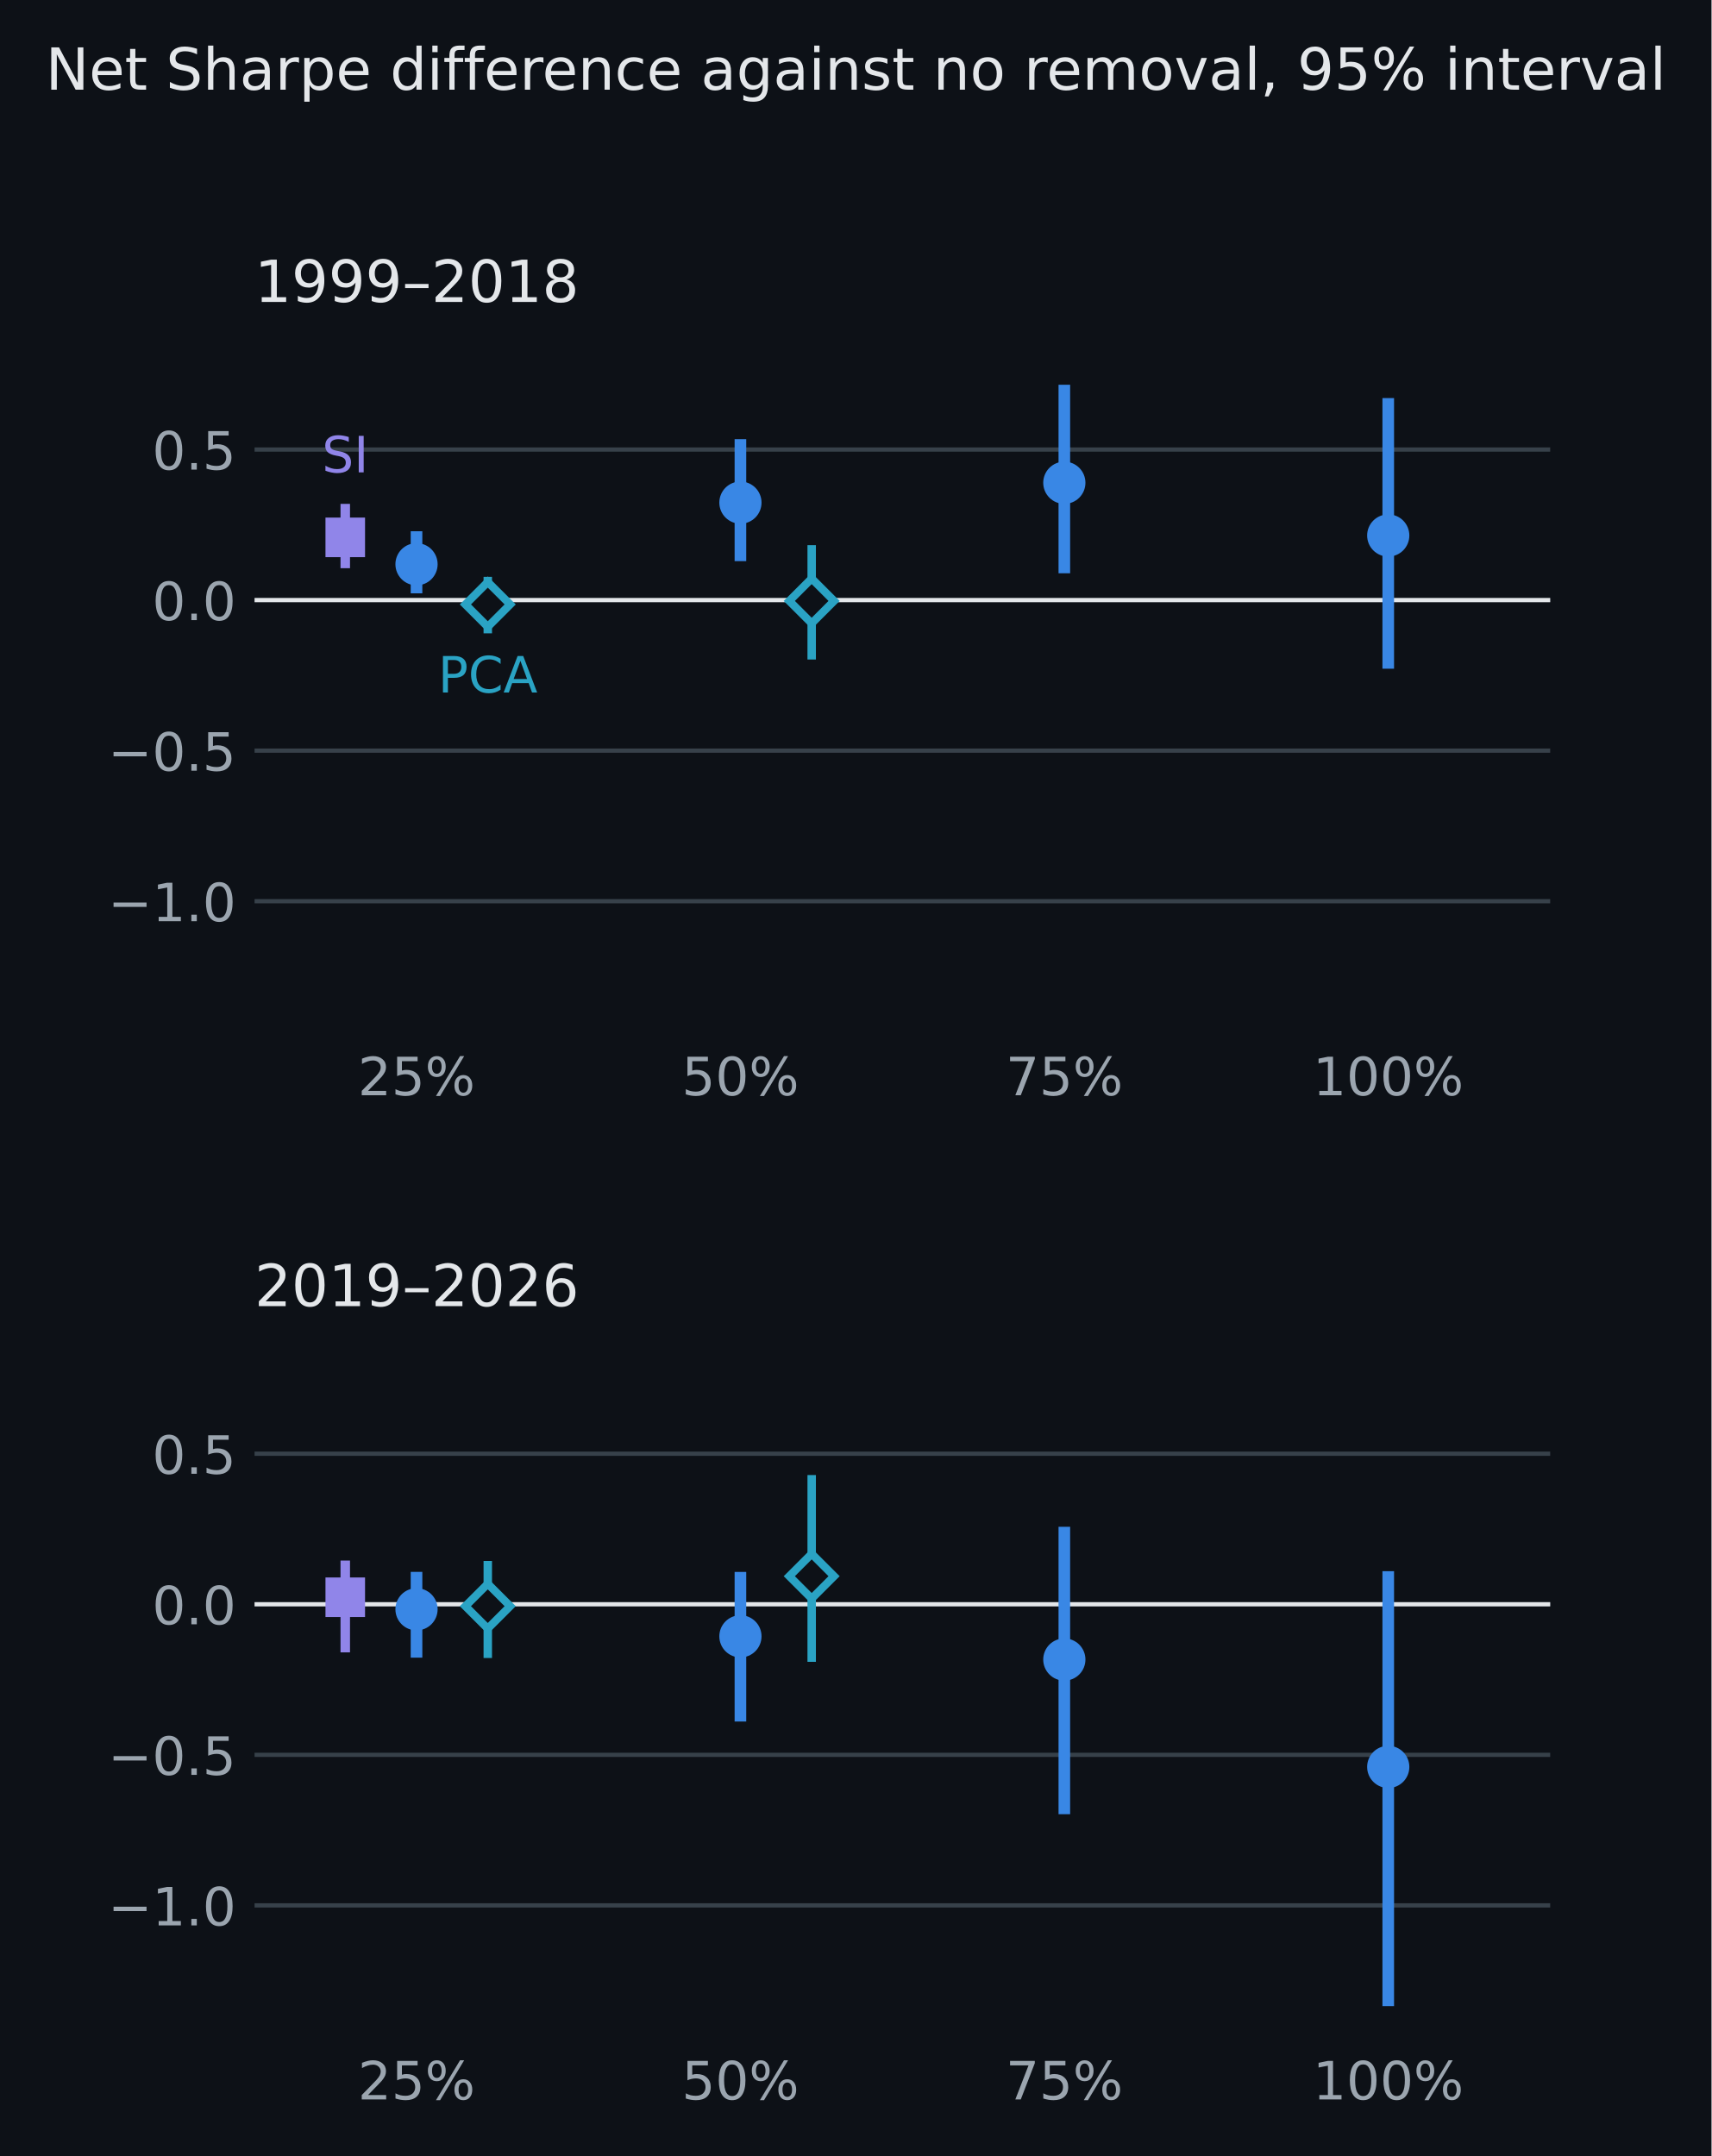
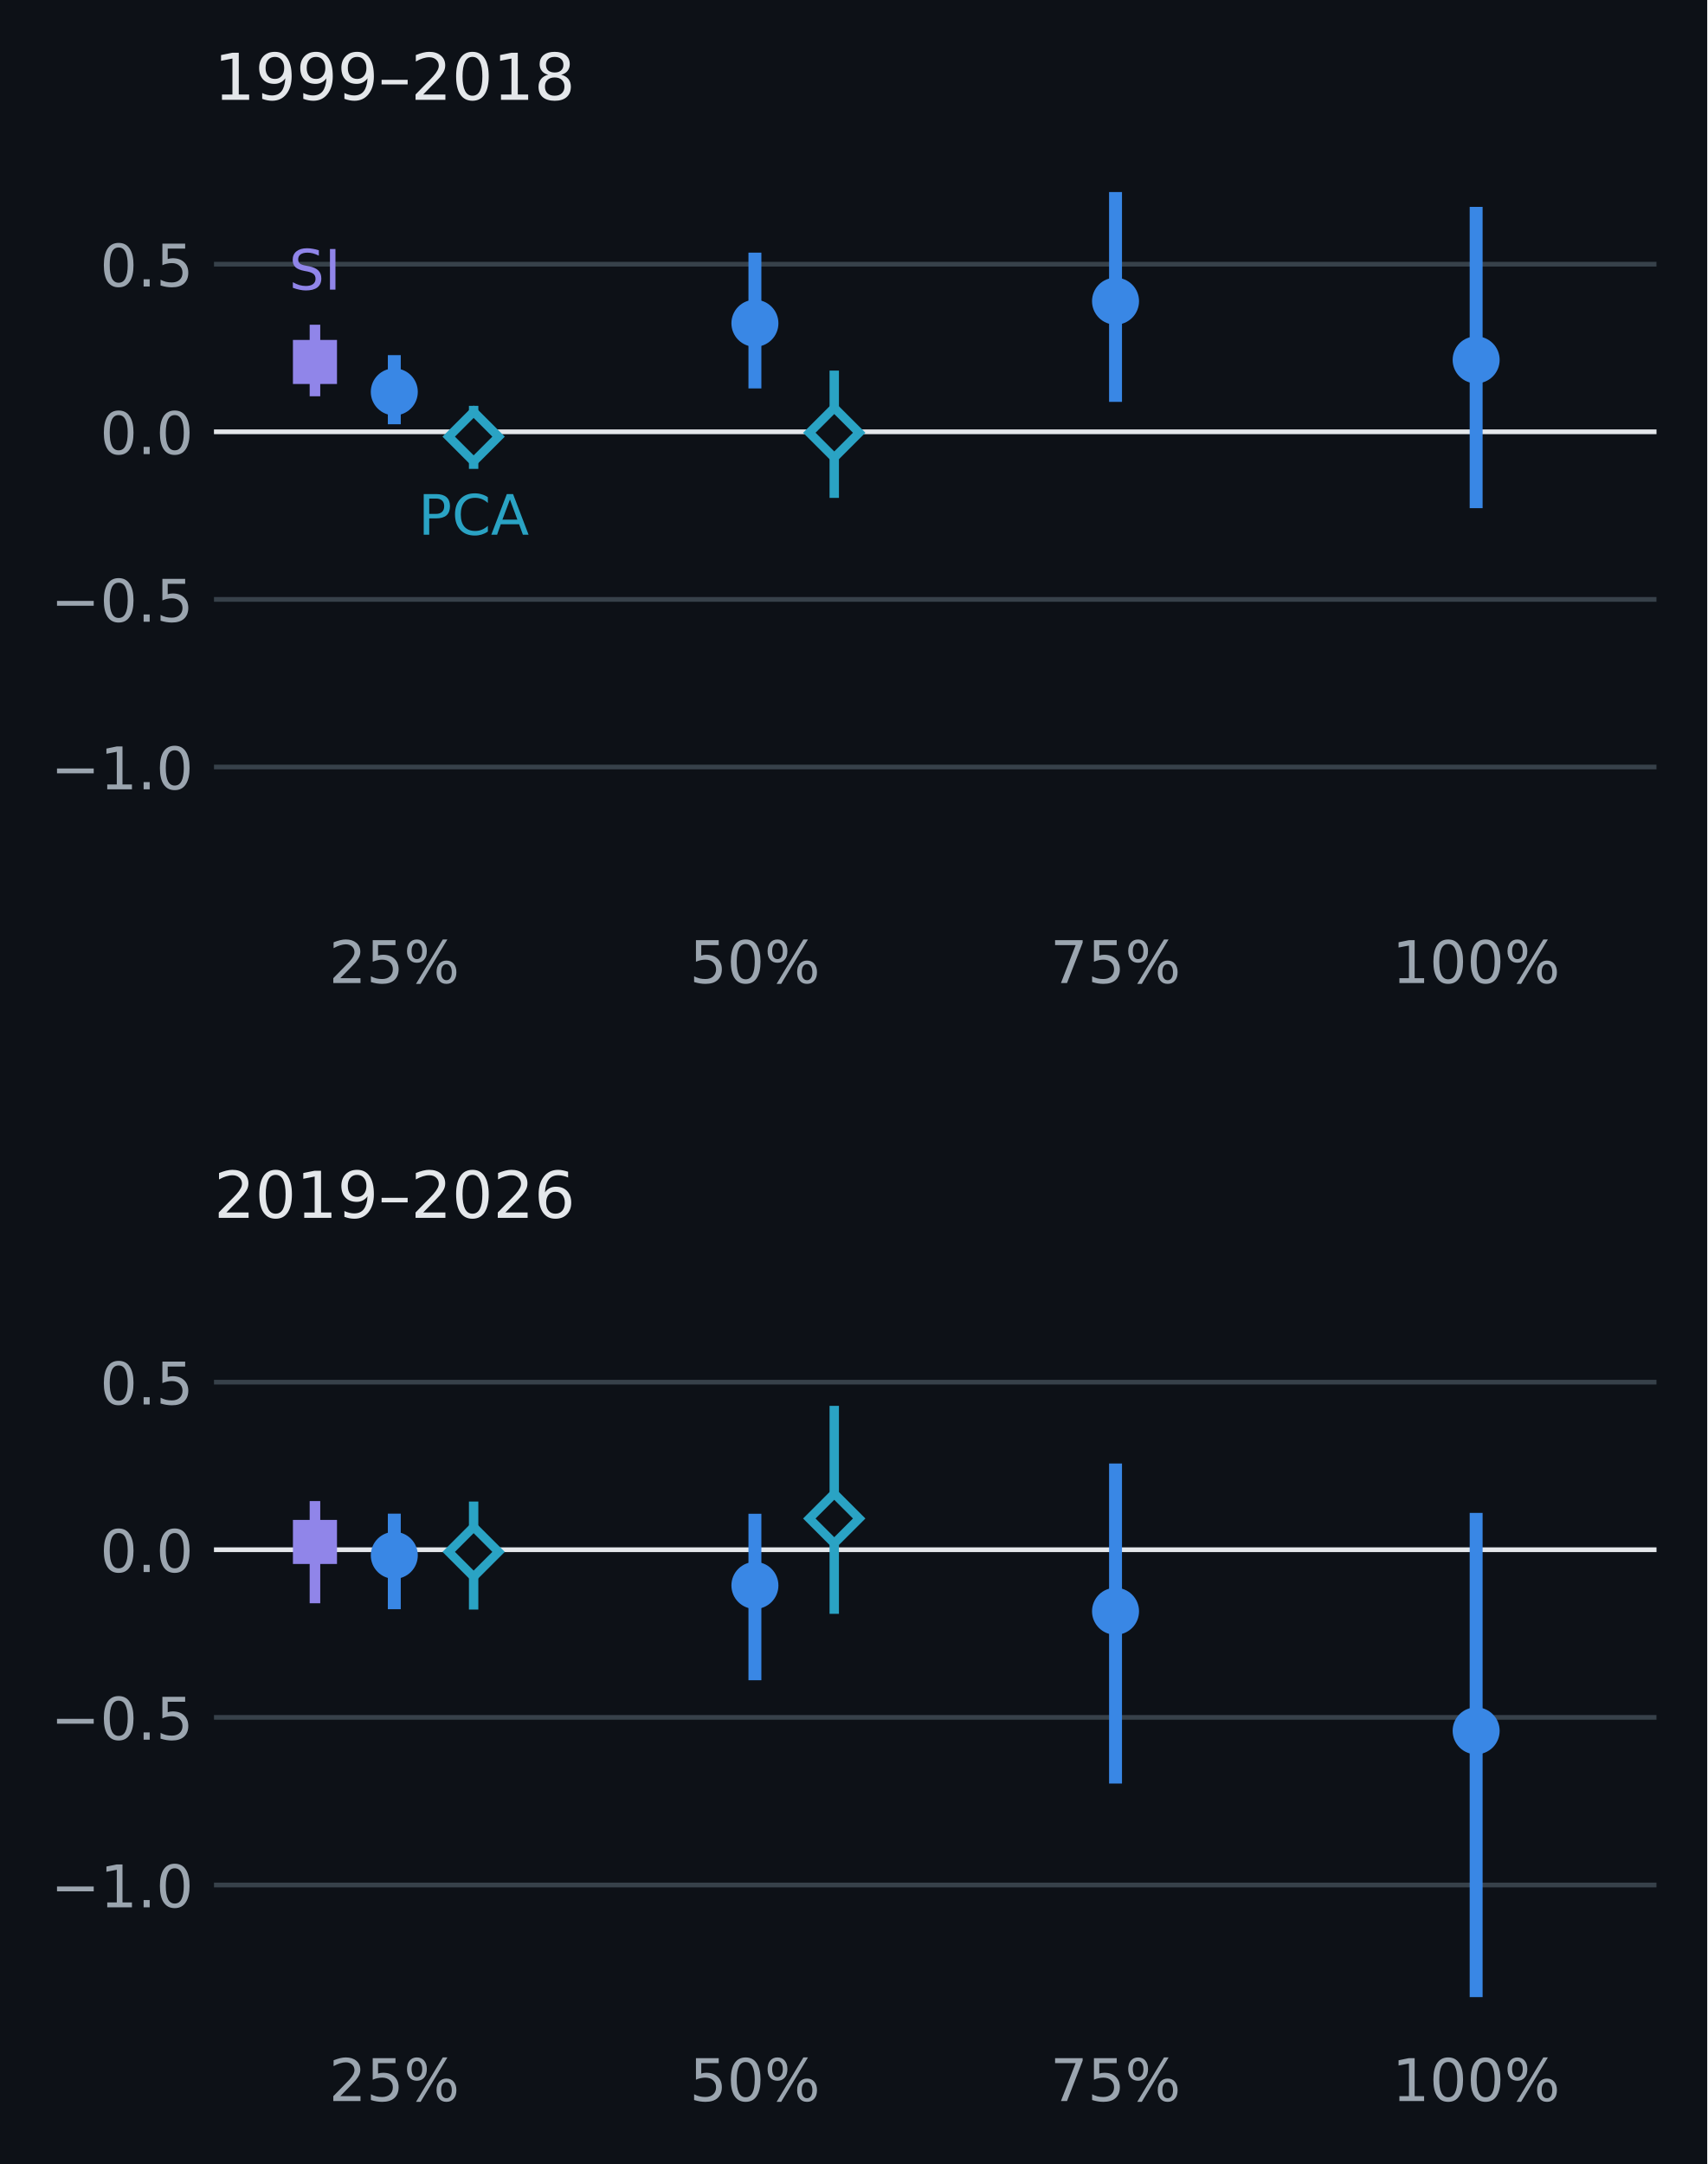
- <svg xmlns="http://www.w3.org/2000/svg" xmlns:xlink="http://www.w3.org/1999/xlink" width="324.33pt" height="408.592pt" viewBox="0 0 324.33 408.592" version="1.1">
+ <svg xmlns="http://www.w3.org/2000/svg" xmlns:xlink="http://www.w3.org/1999/xlink" width="290.583pt" height="368.368pt" viewBox="0 0 290.583 368.368" version="1.1">
  <defs>
    <style type="text/css">*{stroke-linejoin: round; stroke-linecap: butt}</style>
  </defs>
  <g id="figure_1">
    <g id="patch_1">
-       <path d="M 0 408.592 L 324.33 408.592 L 324.33 0 L 0 0 z " style="fill: #0d1117" />
+       <path d="M 0 368.368 L 290.583 368.368 L 290.583 0 L 0 0 z " style="fill: #0d1117" />
    </g>
    <g id="axes_1">
      <g id="patch_2">
-         <path d="M 48.24 196.468 L 293.76 196.468 L 293.76 65.222 L 48.24 65.222 z " style="fill: #0d1117" />
+         <path d="M 36.423 156.244 L 281.943 156.244 L 281.943 24.998 L 36.423 24.998 z " style="fill: #0d1117" />
      </g>
      <g id="matplotlib.axis_1">
        <g id="xtick_1">
          <g id="line2d_1" />
          <g id="text_1">
-             <text style="fill: #9ba5af; font: 10px 'DejaVu Sans', 'Arial', sans-serif; text-anchor: middle" x="78.93" y="207.566" transform="rotate(-0 78.93 207.5661)">25%</text>
+             <text style="fill: #9ba5af; font: 10px 'DejaVu Sans', 'Arial', sans-serif; text-anchor: middle" x="67.113" y="167.342" transform="rotate(-0 67.11281 167.3424)">25%</text>
          </g>
        </g>
        <g id="xtick_2">
          <g id="line2d_2" />
          <g id="text_2">
-             <text style="fill: #9ba5af; font: 10px 'DejaVu Sans', 'Arial', sans-serif; text-anchor: middle" x="140.31" y="207.566" transform="rotate(-0 140.31 207.5661)">50%</text>
+             <text style="fill: #9ba5af; font: 10px 'DejaVu Sans', 'Arial', sans-serif; text-anchor: middle" x="128.493" y="167.342" transform="rotate(-0 128.4928 167.3424)">50%</text>
          </g>
        </g>
        <g id="xtick_3">
          <g id="line2d_3" />
          <g id="text_3">
-             <text style="fill: #9ba5af; font: 10px 'DejaVu Sans', 'Arial', sans-serif; text-anchor: middle" x="201.69" y="207.566" transform="rotate(-0 201.69 207.5661)">75%</text>
+             <text style="fill: #9ba5af; font: 10px 'DejaVu Sans', 'Arial', sans-serif; text-anchor: middle" x="189.873" y="167.342" transform="rotate(-0 189.8728 167.3424)">75%</text>
          </g>
        </g>
        <g id="xtick_4">
          <g id="line2d_4" />
          <g id="text_4">
-             <text style="fill: #9ba5af; font: 10px 'DejaVu Sans', 'Arial', sans-serif; text-anchor: middle" x="263.07" y="207.566" transform="rotate(-0 263.07 207.5661)">100%</text>
+             <text style="fill: #9ba5af; font: 10px 'DejaVu Sans', 'Arial', sans-serif; text-anchor: middle" x="251.253" y="167.342" transform="rotate(-0 251.2528 167.3424)">100%</text>
          </g>
        </g>
      </g>
      <g id="matplotlib.axis_2">
        <g id="ytick_1">
          <g id="line2d_5">
-             <path d="M 48.24 170.789 L 293.76 170.789 " clip-path="url(#p7be1d6097a)" style="fill: none; stroke: #37414a; stroke-width: 0.8; stroke-linecap: square" />
+             <path d="M 36.423 130.565 L 281.943 130.565 " clip-path="url(#p604cc33efe)" style="fill: none; stroke: #37414a; stroke-width: 0.8; stroke-linecap: square" />
          </g>
          <g id="line2d_6" />
          <g id="text_5">
-             <text style="fill: #9ba5af; font: 10px 'DejaVu Sans', 'Arial', sans-serif; text-anchor: end" x="44.74" y="174.588" transform="rotate(-0 44.74 174.5884)">−1.0</text>
+             <text style="fill: #9ba5af; font: 10px 'DejaVu Sans', 'Arial', sans-serif; text-anchor: end" x="32.923" y="134.365" transform="rotate(-0 32.92281 134.3647)">−1.0</text>
          </g>
        </g>
        <g id="ytick_2">
          <g id="line2d_7">
-             <path d="M 48.24 142.257 L 293.76 142.257 " clip-path="url(#p7be1d6097a)" style="fill: none; stroke: #37414a; stroke-width: 0.8; stroke-linecap: square" />
+             <path d="M 36.423 102.034 L 281.943 102.034 " clip-path="url(#p604cc33efe)" style="fill: none; stroke: #37414a; stroke-width: 0.8; stroke-linecap: square" />
          </g>
          <g id="line2d_8" />
          <g id="text_6">
-             <text style="fill: #9ba5af; font: 10px 'DejaVu Sans', 'Arial', sans-serif; text-anchor: end" x="44.74" y="146.057" transform="rotate(-0 44.74 146.0567)">−0.5</text>
+             <text style="fill: #9ba5af; font: 10px 'DejaVu Sans', 'Arial', sans-serif; text-anchor: end" x="32.923" y="105.833" transform="rotate(-0 32.92281 105.833)">−0.5</text>
          </g>
        </g>
        <g id="ytick_3">
          <g id="line2d_9">
-             <path d="M 48.24 113.726 L 293.76 113.726 " clip-path="url(#p7be1d6097a)" style="fill: none; stroke: #37414a; stroke-width: 0.8; stroke-linecap: square" />
+             <path d="M 36.423 73.502 L 281.943 73.502 " clip-path="url(#p604cc33efe)" style="fill: none; stroke: #37414a; stroke-width: 0.8; stroke-linecap: square" />
          </g>
          <g id="line2d_10" />
          <g id="text_7">
-             <text style="fill: #9ba5af; font: 10px 'DejaVu Sans', 'Arial', sans-serif; text-anchor: end" x="44.74" y="117.525" transform="rotate(-0 44.74 117.525)">0.0</text>
+             <text style="fill: #9ba5af; font: 10px 'DejaVu Sans', 'Arial', sans-serif; text-anchor: end" x="32.923" y="77.301" transform="rotate(-0 32.92281 77.30135)">0.0</text>
          </g>
        </g>
        <g id="ytick_4">
          <g id="line2d_11">
-             <path d="M 48.24 85.194 L 293.76 85.194 " clip-path="url(#p7be1d6097a)" style="fill: none; stroke: #37414a; stroke-width: 0.8; stroke-linecap: square" />
+             <path d="M 36.423 44.97 L 281.943 44.97 " clip-path="url(#p604cc33efe)" style="fill: none; stroke: #37414a; stroke-width: 0.8; stroke-linecap: square" />
          </g>
          <g id="line2d_12" />
          <g id="text_8">
-             <text style="fill: #9ba5af; font: 10px 'DejaVu Sans', 'Arial', sans-serif; text-anchor: end" x="44.74" y="88.993" transform="rotate(-0 44.74 88.99333)">0.5</text>
+             <text style="fill: #9ba5af; font: 10px 'DejaVu Sans', 'Arial', sans-serif; text-anchor: end" x="32.923" y="48.77" transform="rotate(-0 32.92281 48.76967)">0.5</text>
          </g>
        </g>
      </g>
      <g id="line2d_13">
-         <path d="M 48.24 113.726 L 293.76 113.726 " clip-path="url(#p7be1d6097a)" style="fill: none; stroke: #e4e7ea; stroke-width: 0.8; stroke-linecap: square" />
+         <path d="M 36.423 73.502 L 281.943 73.502 " clip-path="url(#p604cc33efe)" style="fill: none; stroke: #e4e7ea; stroke-width: 0.8; stroke-linecap: square" />
      </g>
      <g id="LineCollection_1">
-         <path d="M 78.93 112.443 L 78.93 100.677 " clip-path="url(#p7be1d6097a)" style="fill: none; stroke: #3987e5; stroke-width: 2.2" />
+         <path d="M 67.113 72.22 L 67.113 60.454 " clip-path="url(#p604cc33efe)" style="fill: none; stroke: #3987e5; stroke-width: 2.2" />
      </g>
      <g id="LineCollection_2">
-         <path d="M 140.31 106.347 L 140.31 83.225 " clip-path="url(#p7be1d6097a)" style="fill: none; stroke: #3987e5; stroke-width: 2.2" />
+         <path d="M 128.493 66.124 L 128.493 43.001 " clip-path="url(#p604cc33efe)" style="fill: none; stroke: #3987e5; stroke-width: 2.2" />
      </g>
      <g id="LineCollection_3">
-         <path d="M 201.69 108.637 L 201.69 72.919 " clip-path="url(#p7be1d6097a)" style="fill: none; stroke: #3987e5; stroke-width: 2.2" />
+         <path d="M 189.873 68.413 L 189.873 32.696 " clip-path="url(#p604cc33efe)" style="fill: none; stroke: #3987e5; stroke-width: 2.2" />
      </g>
      <g id="LineCollection_4">
-         <path d="M 263.07 126.73 L 263.07 75.438 " clip-path="url(#p7be1d6097a)" style="fill: none; stroke: #3987e5; stroke-width: 2.2" />
+         <path d="M 251.253 86.506 L 251.253 35.214 " clip-path="url(#p604cc33efe)" style="fill: none; stroke: #3987e5; stroke-width: 2.2" />
      </g>
      <g id="LineCollection_5">
-         <path d="M 92.434 120.033 L 92.434 109.314 " clip-path="url(#p7be1d6097a)" style="fill: none; stroke: #2aa3c4; stroke-width: 1.6" />
+         <path d="M 80.616 79.809 L 80.616 69.09 " clip-path="url(#p604cc33efe)" style="fill: none; stroke: #2aa3c4; stroke-width: 1.6" />
      </g>
      <g id="LineCollection_6">
-         <path d="M 153.814 124.981 L 153.814 103.309 " clip-path="url(#p7be1d6097a)" style="fill: none; stroke: #2aa3c4; stroke-width: 1.6" />
+         <path d="M 141.996 84.757 L 141.996 63.086 " clip-path="url(#p604cc33efe)" style="fill: none; stroke: #2aa3c4; stroke-width: 1.6" />
      </g>
      <g id="LineCollection_7">
-         <path d="M 65.426 107.681 L 65.426 95.495 " clip-path="url(#p7be1d6097a)" style="fill: none; stroke: #9085e9; stroke-width: 1.8" />
+         <path d="M 53.609 67.457 L 53.609 55.271 " clip-path="url(#p604cc33efe)" style="fill: none; stroke: #9085e9; stroke-width: 1.8" />
      </g>
      <g id="line2d_14">
        <defs>
          <path id="m4ae3a8944f" d="M 0 3.5 C 0.928 3.5 1.819 3.131 2.475 2.475 C 3.131 1.819 3.5 0.928 3.5 0 C 3.5 -0.928 3.131 -1.819 2.475 -2.475 C 1.819 -3.131 0.928 -3.5 0 -3.5 C -0.928 -3.5 -1.819 -3.131 -2.475 -2.475 C -3.131 -1.819 -3.5 -0.928 -3.5 0 C -3.5 0.928 -3.131 1.819 -2.475 2.475 C -1.819 3.131 -0.928 3.5 0 3.5 z " style="stroke: #3987e5" />
        </defs>
-         <g clip-path="url(#p7be1d6097a)">
-           <use xlink:href="#m4ae3a8944f" x="78.93" y="106.931" style="fill: #3987e5; stroke: #3987e5" />
+         <g clip-path="url(#p604cc33efe)">
+           <use xlink:href="#m4ae3a8944f" x="67.113" y="66.707" style="fill: #3987e5; stroke: #3987e5" />
        </g>
      </g>
      <g id="line2d_15">
-         <g clip-path="url(#p7be1d6097a)">
-           <use xlink:href="#m4ae3a8944f" x="140.31" y="95.253" style="fill: #3987e5; stroke: #3987e5" />
+         <g clip-path="url(#p604cc33efe)">
+           <use xlink:href="#m4ae3a8944f" x="128.493" y="55.03" style="fill: #3987e5; stroke: #3987e5" />
        </g>
      </g>
      <g id="line2d_16">
-         <g clip-path="url(#p7be1d6097a)">
-           <use xlink:href="#m4ae3a8944f" x="201.69" y="91.491" style="fill: #3987e5; stroke: #3987e5" />
+         <g clip-path="url(#p604cc33efe)">
+           <use xlink:href="#m4ae3a8944f" x="189.873" y="51.267" style="fill: #3987e5; stroke: #3987e5" />
        </g>
      </g>
      <g id="line2d_17">
-         <g clip-path="url(#p7be1d6097a)">
-           <use xlink:href="#m4ae3a8944f" x="263.07" y="101.482" style="fill: #3987e5; stroke: #3987e5" />
+         <g clip-path="url(#p604cc33efe)">
+           <use xlink:href="#m4ae3a8944f" x="251.253" y="61.259" style="fill: #3987e5; stroke: #3987e5" />
        </g>
      </g>
      <g id="line2d_18">
        <defs>
          <path id="mb666a10048" d="M -0 4.243 L 4.243 0 L 0 -4.243 L -4.243 -0 z " style="stroke: #2aa3c4; stroke-width: 1.5; stroke-linejoin: miter" />
        </defs>
-         <g clip-path="url(#p7be1d6097a)">
-           <use xlink:href="#mb666a10048" x="92.434" y="114.55" style="fill: #0d1117; stroke: #2aa3c4; stroke-width: 1.5; stroke-linejoin: miter" />
+         <g clip-path="url(#p604cc33efe)">
+           <use xlink:href="#mb666a10048" x="80.616" y="74.327" style="fill: #0d1117; stroke: #2aa3c4; stroke-width: 1.5; stroke-linejoin: miter" />
        </g>
      </g>
      <g id="line2d_19">
-         <g clip-path="url(#p7be1d6097a)">
-           <use xlink:href="#mb666a10048" x="153.814" y="113.885" style="fill: #0d1117; stroke: #2aa3c4; stroke-width: 1.5; stroke-linejoin: miter" />
+         <g clip-path="url(#p604cc33efe)">
+           <use xlink:href="#mb666a10048" x="141.996" y="73.662" style="fill: #0d1117; stroke: #2aa3c4; stroke-width: 1.5; stroke-linejoin: miter" />
        </g>
      </g>
      <g id="line2d_20">
        <defs>
          <path id="ma347aa89f4" d="M -3.25 3.25 L 3.25 3.25 L 3.25 -3.25 L -3.25 -3.25 z " style="stroke: #9085e9; stroke-linejoin: miter" />
        </defs>
-         <g clip-path="url(#p7be1d6097a)">
-           <use xlink:href="#ma347aa89f4" x="65.426" y="101.839" style="fill: #9085e9; stroke: #9085e9; stroke-linejoin: miter" />
+         <g clip-path="url(#p604cc33efe)">
+           <use xlink:href="#ma347aa89f4" x="53.609" y="61.616" style="fill: #9085e9; stroke: #9085e9; stroke-linejoin: miter" />
        </g>
      </g>
      <g id="text_9">
-         <text style="fill: #2aa3c4; font: 9.5px 'DejaVu Sans', 'Arial', sans-serif; text-anchor: middle" x="92.434" y="131.246" transform="rotate(-0 92.4336 131.2461)">PCA</text>
+         <text style="fill: #2aa3c4; font: 9.5px 'DejaVu Sans', 'Arial', sans-serif; text-anchor: middle" x="80.616" y="91.022" transform="rotate(-0 80.61641 91.02243)">PCA</text>
      </g>
      <g id="text_10">
-         <text style="fill: #9085e9; font: 9.5px 'DejaVu Sans', 'Arial', sans-serif; text-anchor: middle" x="65.426" y="89.525" transform="rotate(-0 65.4264 89.52472)">SI</text>
+         <text style="fill: #9085e9; font: 9.5px 'DejaVu Sans', 'Arial', sans-serif; text-anchor: middle" x="53.609" y="49.301" transform="rotate(-0 53.60921 49.30106)">SI</text>
      </g>
      <g id="text_11">
-         <text style="fill: #e4e7ea; font: 11px 'DejaVu Sans', 'Arial', sans-serif; text-anchor: start" x="48.24" y="57.222" transform="rotate(-0 48.24 57.22194)">1999–2018</text>
+         <text style="fill: #e4e7ea; font: 11px 'DejaVu Sans', 'Arial', sans-serif; text-anchor: start" x="36.423" y="16.998" transform="rotate(-0 36.42281 16.99828)">1999–2018</text>
      </g>
    </g>
    <g id="axes_2">
      <g id="patch_3">
-         <path d="M 48.24 386.774 L 293.76 386.774 L 293.76 255.528 L 48.24 255.528 z " style="fill: #0d1117" />
+         <path d="M 36.423 346.55 L 281.943 346.55 L 281.943 215.305 L 36.423 215.305 z " style="fill: #0d1117" />
      </g>
      <g id="matplotlib.axis_3">
        <g id="xtick_5">
          <g id="line2d_21" />
          <g id="text_12">
-             <text style="fill: #9ba5af; font: 10px 'DejaVu Sans', 'Arial', sans-serif; text-anchor: middle" x="78.93" y="397.872" transform="rotate(-0 78.93 397.8724)">25%</text>
+             <text style="fill: #9ba5af; font: 10px 'DejaVu Sans', 'Arial', sans-serif; text-anchor: middle" x="67.113" y="357.649" transform="rotate(-0 67.11281 357.6487)">25%</text>
          </g>
        </g>
        <g id="xtick_6">
          <g id="line2d_22" />
          <g id="text_13">
-             <text style="fill: #9ba5af; font: 10px 'DejaVu Sans', 'Arial', sans-serif; text-anchor: middle" x="140.31" y="397.872" transform="rotate(-0 140.31 397.8724)">50%</text>
+             <text style="fill: #9ba5af; font: 10px 'DejaVu Sans', 'Arial', sans-serif; text-anchor: middle" x="128.493" y="357.649" transform="rotate(-0 128.4928 357.6487)">50%</text>
          </g>
        </g>
        <g id="xtick_7">
          <g id="line2d_23" />
          <g id="text_14">
-             <text style="fill: #9ba5af; font: 10px 'DejaVu Sans', 'Arial', sans-serif; text-anchor: middle" x="201.69" y="397.872" transform="rotate(-0 201.69 397.8724)">75%</text>
+             <text style="fill: #9ba5af; font: 10px 'DejaVu Sans', 'Arial', sans-serif; text-anchor: middle" x="189.873" y="357.649" transform="rotate(-0 189.8728 357.6487)">75%</text>
          </g>
        </g>
        <g id="xtick_8">
          <g id="line2d_24" />
          <g id="text_15">
-             <text style="fill: #9ba5af; font: 10px 'DejaVu Sans', 'Arial', sans-serif; text-anchor: middle" x="263.07" y="397.872" transform="rotate(-0 263.07 397.8724)">100%</text>
+             <text style="fill: #9ba5af; font: 10px 'DejaVu Sans', 'Arial', sans-serif; text-anchor: middle" x="251.253" y="357.649" transform="rotate(-0 251.2528 357.6487)">100%</text>
          </g>
        </g>
      </g>
      <g id="matplotlib.axis_4">
        <g id="ytick_5">
          <g id="line2d_25">
-             <path d="M 48.24 361.095 L 293.76 361.095 " clip-path="url(#pfc5b098d87)" style="fill: none; stroke: #37414a; stroke-width: 0.8; stroke-linecap: square" />
+             <path d="M 36.423 320.872 L 281.943 320.872 " clip-path="url(#p1cb13017f6)" style="fill: none; stroke: #37414a; stroke-width: 0.8; stroke-linecap: square" />
          </g>
          <g id="line2d_26" />
          <g id="text_16">
-             <text style="fill: #9ba5af; font: 10px 'DejaVu Sans', 'Arial', sans-serif; text-anchor: end" x="44.74" y="364.895" transform="rotate(-0 44.74 364.8946)">−1.0</text>
+             <text style="fill: #9ba5af; font: 10px 'DejaVu Sans', 'Arial', sans-serif; text-anchor: end" x="32.923" y="324.671" transform="rotate(-0 32.92281 324.671)">−1.0</text>
          </g>
        </g>
        <g id="ytick_6">
          <g id="line2d_27">
-             <path d="M 48.24 332.564 L 293.76 332.564 " clip-path="url(#pfc5b098d87)" style="fill: none; stroke: #37414a; stroke-width: 0.8; stroke-linecap: square" />
+             <path d="M 36.423 292.34 L 281.943 292.34 " clip-path="url(#p1cb13017f6)" style="fill: none; stroke: #37414a; stroke-width: 0.8; stroke-linecap: square" />
          </g>
          <g id="line2d_28" />
          <g id="text_17">
-             <text style="fill: #9ba5af; font: 10px 'DejaVu Sans', 'Arial', sans-serif; text-anchor: end" x="44.74" y="336.363" transform="rotate(-0 44.74 336.363)">−0.5</text>
+             <text style="fill: #9ba5af; font: 10px 'DejaVu Sans', 'Arial', sans-serif; text-anchor: end" x="32.923" y="296.139" transform="rotate(-0 32.92281 296.1393)">−0.5</text>
          </g>
        </g>
        <g id="ytick_7">
          <g id="line2d_29">
-             <path d="M 48.24 304.032 L 293.76 304.032 " clip-path="url(#pfc5b098d87)" style="fill: none; stroke: #37414a; stroke-width: 0.8; stroke-linecap: square" />
+             <path d="M 36.423 263.808 L 281.943 263.808 " clip-path="url(#p1cb13017f6)" style="fill: none; stroke: #37414a; stroke-width: 0.8; stroke-linecap: square" />
          </g>
          <g id="line2d_30" />
          <g id="text_18">
-             <text style="fill: #9ba5af; font: 10px 'DejaVu Sans', 'Arial', sans-serif; text-anchor: end" x="44.74" y="307.831" transform="rotate(-0 44.74 307.8313)">0.0</text>
+             <text style="fill: #9ba5af; font: 10px 'DejaVu Sans', 'Arial', sans-serif; text-anchor: end" x="32.923" y="267.608" transform="rotate(-0 32.92281 267.6076)">0.0</text>
          </g>
        </g>
        <g id="ytick_8">
          <g id="line2d_31">
-             <path d="M 48.24 275.5 L 293.76 275.5 " clip-path="url(#pfc5b098d87)" style="fill: none; stroke: #37414a; stroke-width: 0.8; stroke-linecap: square" />
+             <path d="M 36.423 235.277 L 281.943 235.277 " clip-path="url(#p1cb13017f6)" style="fill: none; stroke: #37414a; stroke-width: 0.8; stroke-linecap: square" />
          </g>
          <g id="line2d_32" />
          <g id="text_19">
-             <text style="fill: #9ba5af; font: 10px 'DejaVu Sans', 'Arial', sans-serif; text-anchor: end" x="44.74" y="279.3" transform="rotate(-0 44.74 279.2996)">0.5</text>
+             <text style="fill: #9ba5af; font: 10px 'DejaVu Sans', 'Arial', sans-serif; text-anchor: end" x="32.923" y="239.076" transform="rotate(-0 32.92281 239.076)">0.5</text>
          </g>
        </g>
      </g>
      <g id="line2d_33">
-         <path d="M 48.24 304.032 L 293.76 304.032 " clip-path="url(#pfc5b098d87)" style="fill: none; stroke: #e4e7ea; stroke-width: 0.8; stroke-linecap: square" />
+         <path d="M 36.423 263.808 L 281.943 263.808 " clip-path="url(#p1cb13017f6)" style="fill: none; stroke: #e4e7ea; stroke-width: 0.8; stroke-linecap: square" />
      </g>
      <g id="LineCollection_8">
-         <path d="M 78.93 314.152 L 78.93 297.889 " clip-path="url(#pfc5b098d87)" style="fill: none; stroke: #3987e5; stroke-width: 2.2" />
+         <path d="M 67.113 273.928 L 67.113 257.665 " clip-path="url(#p1cb13017f6)" style="fill: none; stroke: #3987e5; stroke-width: 2.2" />
      </g>
      <g id="LineCollection_9">
-         <path d="M 140.31 326.249 L 140.31 297.904 " clip-path="url(#pfc5b098d87)" style="fill: none; stroke: #3987e5; stroke-width: 2.2" />
+         <path d="M 128.493 286.025 L 128.493 257.68 " clip-path="url(#p1cb13017f6)" style="fill: none; stroke: #3987e5; stroke-width: 2.2" />
      </g>
      <g id="LineCollection_10">
-         <path d="M 201.69 343.822 L 201.69 289.352 " clip-path="url(#pfc5b098d87)" style="fill: none; stroke: #3987e5; stroke-width: 2.2" />
+         <path d="M 189.873 303.599 L 189.873 249.128 " clip-path="url(#p1cb13017f6)" style="fill: none; stroke: #3987e5; stroke-width: 2.2" />
      </g>
      <g id="LineCollection_11">
-         <path d="M 263.07 380.183 L 263.07 297.756 " clip-path="url(#pfc5b098d87)" style="fill: none; stroke: #3987e5; stroke-width: 2.2" />
+         <path d="M 251.253 339.959 L 251.253 257.533 " clip-path="url(#p1cb13017f6)" style="fill: none; stroke: #3987e5; stroke-width: 2.2" />
      </g>
      <g id="LineCollection_12">
-         <path d="M 92.434 314.215 L 92.434 295.819 " clip-path="url(#pfc5b098d87)" style="fill: none; stroke: #2aa3c4; stroke-width: 1.6" />
+         <path d="M 80.616 273.991 L 80.616 255.595 " clip-path="url(#p1cb13017f6)" style="fill: none; stroke: #2aa3c4; stroke-width: 1.6" />
      </g>
      <g id="LineCollection_13">
-         <path d="M 153.814 314.939 L 153.814 279.54 " clip-path="url(#pfc5b098d87)" style="fill: none; stroke: #2aa3c4; stroke-width: 1.6" />
+         <path d="M 141.996 274.715 L 141.996 239.316 " clip-path="url(#p1cb13017f6)" style="fill: none; stroke: #2aa3c4; stroke-width: 1.6" />
      </g>
      <g id="LineCollection_14">
-         <path d="M 65.426 313.141 L 65.426 295.746 " clip-path="url(#pfc5b098d87)" style="fill: none; stroke: #9085e9; stroke-width: 1.8" />
+         <path d="M 53.609 272.917 L 53.609 255.522 " clip-path="url(#p1cb13017f6)" style="fill: none; stroke: #9085e9; stroke-width: 1.8" />
      </g>
      <g id="line2d_34">
-         <g clip-path="url(#pfc5b098d87)">
-           <use xlink:href="#m4ae3a8944f" x="78.93" y="304.983" style="fill: #3987e5; stroke: #3987e5" />
+         <g clip-path="url(#p1cb13017f6)">
+           <use xlink:href="#m4ae3a8944f" x="67.113" y="264.759" style="fill: #3987e5; stroke: #3987e5" />
        </g>
      </g>
      <g id="line2d_35">
-         <g clip-path="url(#pfc5b098d87)">
-           <use xlink:href="#m4ae3a8944f" x="140.31" y="310.107" style="fill: #3987e5; stroke: #3987e5" />
+         <g clip-path="url(#p1cb13017f6)">
+           <use xlink:href="#m4ae3a8944f" x="128.493" y="269.883" style="fill: #3987e5; stroke: #3987e5" />
        </g>
      </g>
      <g id="line2d_36">
-         <g clip-path="url(#pfc5b098d87)">
-           <use xlink:href="#m4ae3a8944f" x="201.69" y="314.505" style="fill: #3987e5; stroke: #3987e5" />
+         <g clip-path="url(#p1cb13017f6)">
+           <use xlink:href="#m4ae3a8944f" x="189.873" y="274.281" style="fill: #3987e5; stroke: #3987e5" />
        </g>
      </g>
      <g id="line2d_37">
-         <g clip-path="url(#pfc5b098d87)">
-           <use xlink:href="#m4ae3a8944f" x="263.07" y="334.854" style="fill: #3987e5; stroke: #3987e5" />
+         <g clip-path="url(#p1cb13017f6)">
+           <use xlink:href="#m4ae3a8944f" x="251.253" y="294.631" style="fill: #3987e5; stroke: #3987e5" />
        </g>
      </g>
      <g id="line2d_38">
-         <g clip-path="url(#pfc5b098d87)">
-           <use xlink:href="#mb666a10048" x="92.434" y="304.393" style="fill: #0d1117; stroke: #2aa3c4; stroke-width: 1.5; stroke-linejoin: miter" />
+         <g clip-path="url(#p1cb13017f6)">
+           <use xlink:href="#mb666a10048" x="80.616" y="264.169" style="fill: #0d1117; stroke: #2aa3c4; stroke-width: 1.5; stroke-linejoin: miter" />
        </g>
      </g>
      <g id="line2d_39">
-         <g clip-path="url(#pfc5b098d87)">
-           <use xlink:href="#mb666a10048" x="153.814" y="298.711" style="fill: #0d1117; stroke: #2aa3c4; stroke-width: 1.5; stroke-linejoin: miter" />
+         <g clip-path="url(#p1cb13017f6)">
+           <use xlink:href="#mb666a10048" x="141.996" y="258.487" style="fill: #0d1117; stroke: #2aa3c4; stroke-width: 1.5; stroke-linejoin: miter" />
        </g>
      </g>
      <g id="line2d_40">
-         <g clip-path="url(#pfc5b098d87)">
-           <use xlink:href="#ma347aa89f4" x="65.426" y="302.702" style="fill: #9085e9; stroke: #9085e9; stroke-linejoin: miter" />
+         <g clip-path="url(#p1cb13017f6)">
+           <use xlink:href="#ma347aa89f4" x="53.609" y="262.478" style="fill: #9085e9; stroke: #9085e9; stroke-linejoin: miter" />
        </g>
      </g>
      <g id="text_20">
-         <text style="fill: #e4e7ea; font: 11px 'DejaVu Sans', 'Arial', sans-serif; text-anchor: start" x="48.24" y="247.528" transform="rotate(-0 48.24 247.5282)">2019–2026</text>
-       </g>
-     </g>
-     <g id="text_21">
-       <text style="fill: #e4e7ea; font: 11px 'DejaVu Sans', 'Arial', sans-serif; text-anchor: start" x="8.64" y="16.998" transform="rotate(-0 8.64 16.99828)">Net Sharpe difference against no removal, 95% interval</text>
+         <text style="fill: #e4e7ea; font: 11px 'DejaVu Sans', 'Arial', sans-serif; text-anchor: start" x="36.423" y="207.305" transform="rotate(-0 36.42281 207.3046)">2019–2026</text>
+       </g>
    </g>
  </g>
  <defs>
-     <clipPath id="p7be1d6097a">
-       <rect x="48.24" y="65.222" width="245.52" height="131.246" />
+     <clipPath id="p604cc33efe">
+       <rect x="36.423" y="24.998" width="245.52" height="131.246" />
    </clipPath>
-     <clipPath id="pfc5b098d87">
-       <rect x="48.24" y="255.528" width="245.52" height="131.246" />
+     <clipPath id="p1cb13017f6">
+       <rect x="36.423" y="215.305" width="245.52" height="131.246" />
    </clipPath>
  </defs>
</svg>
